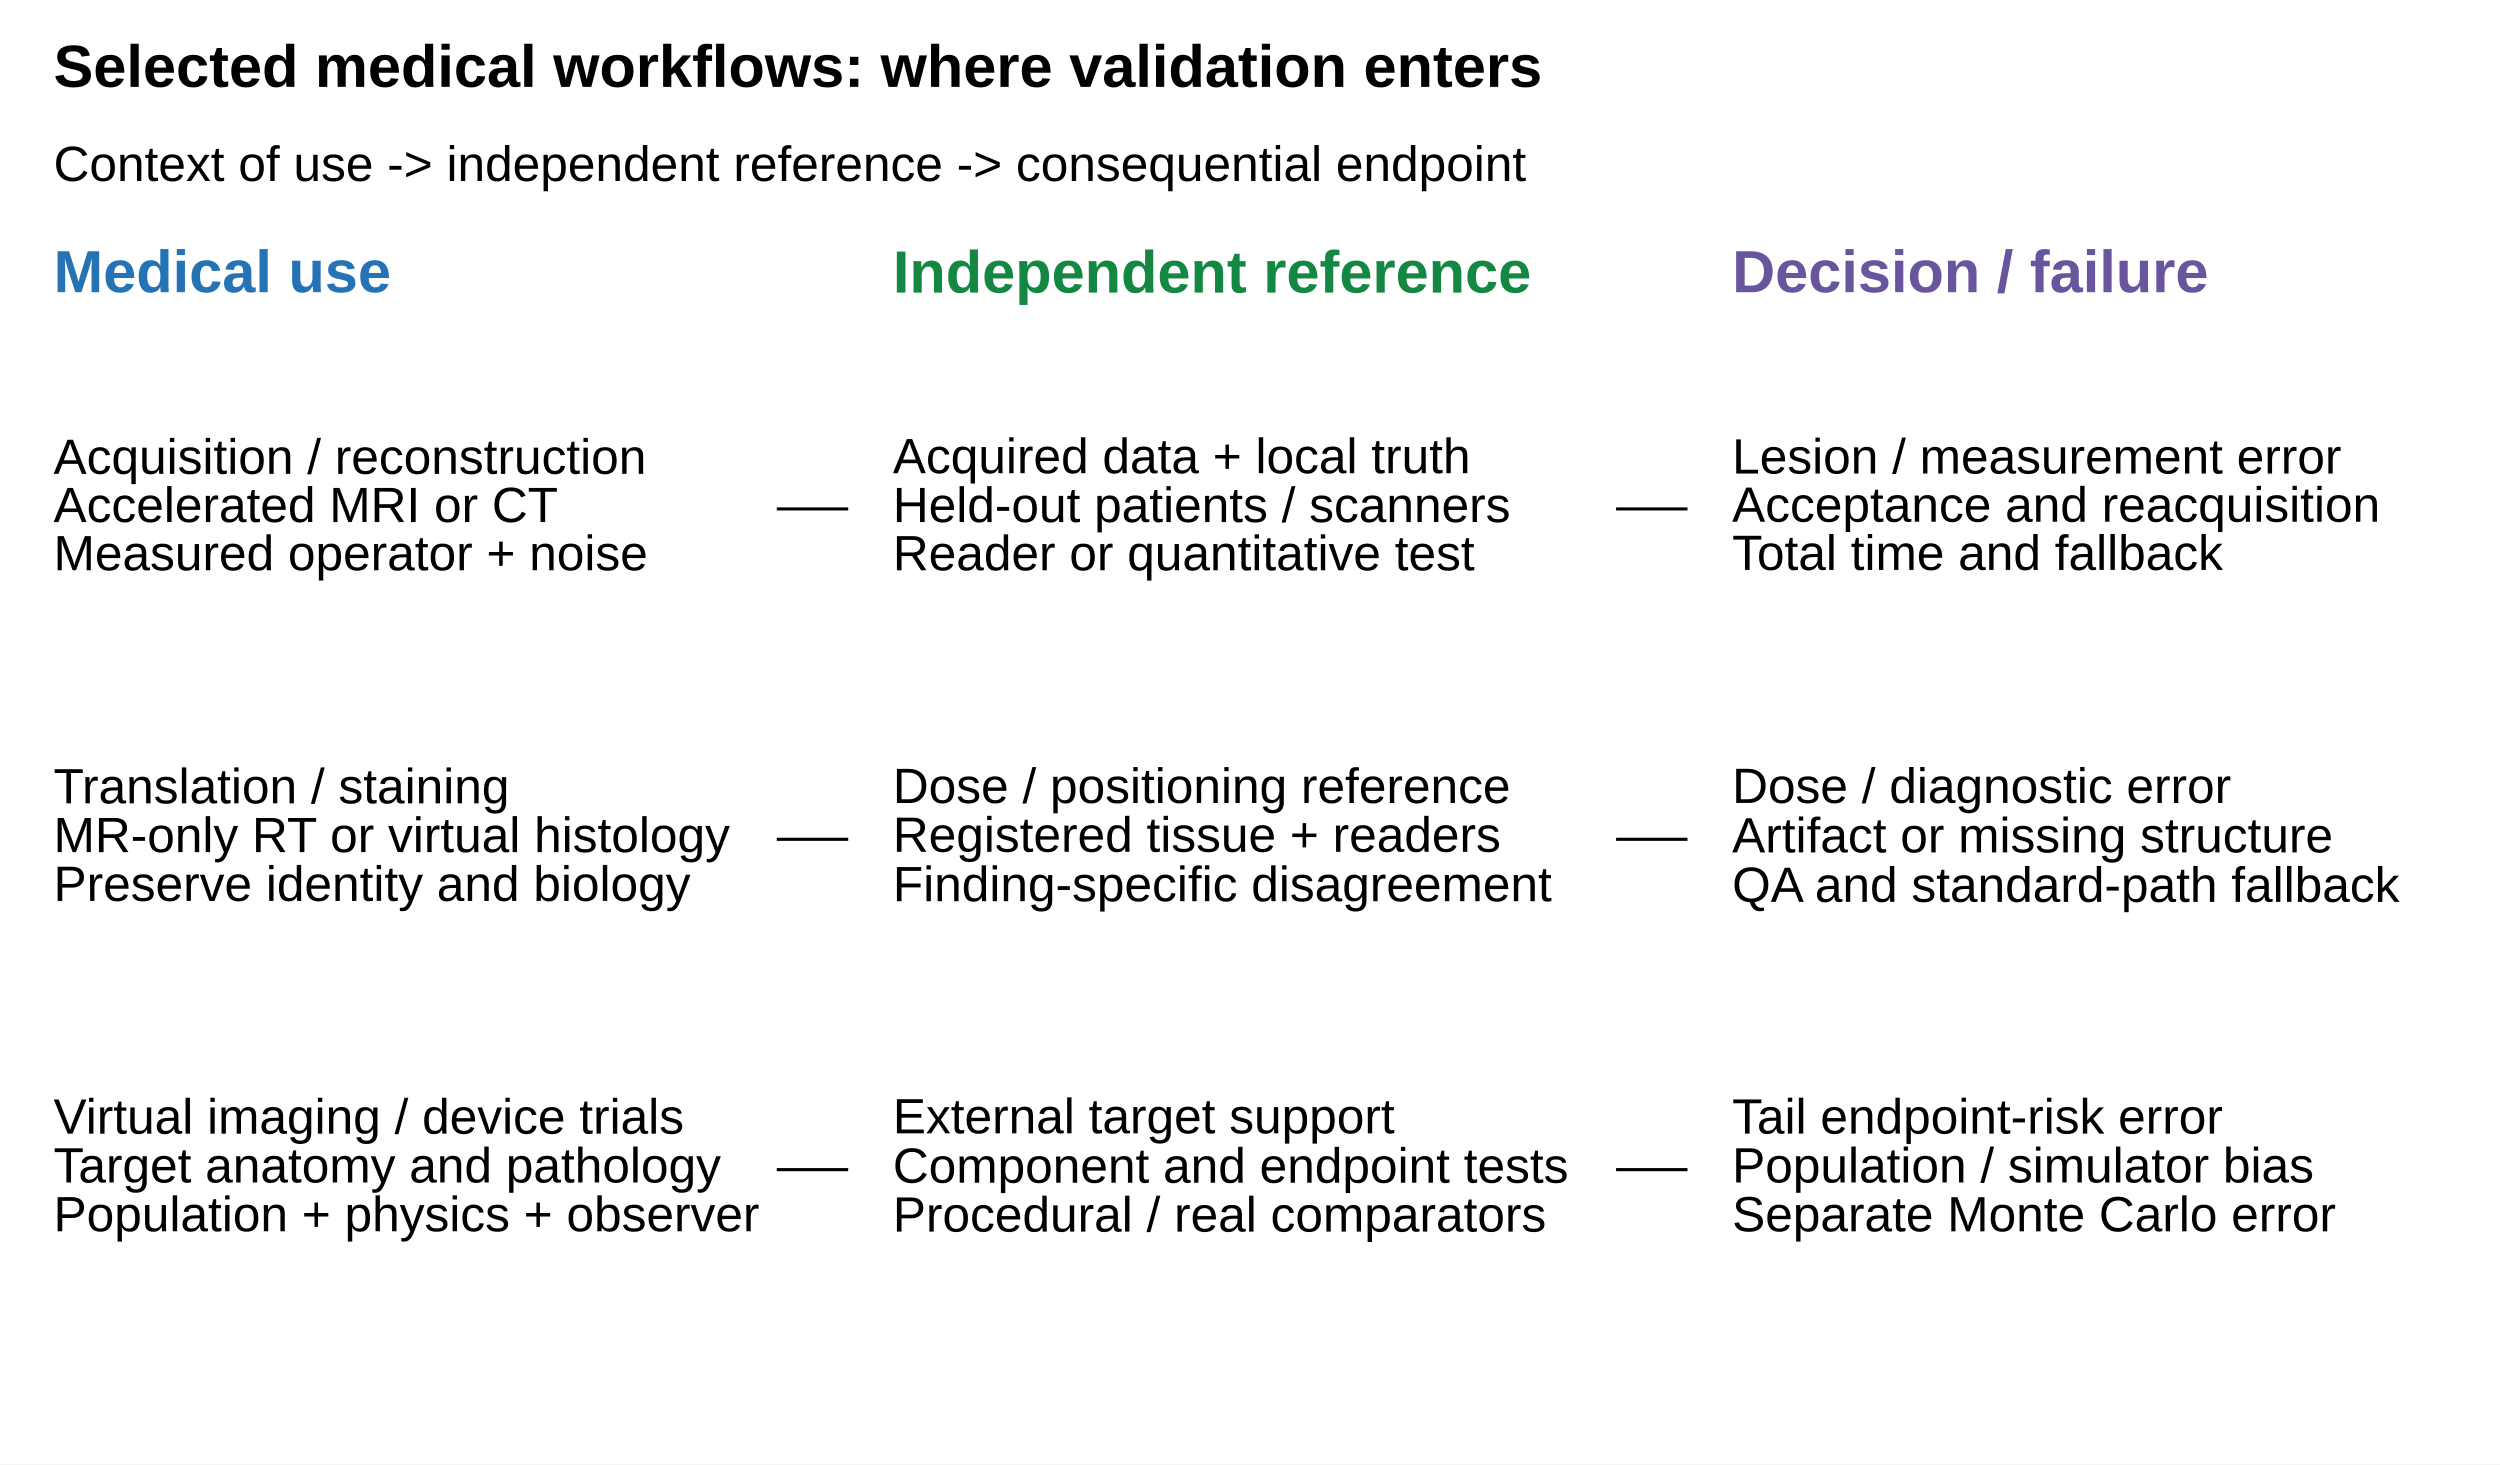
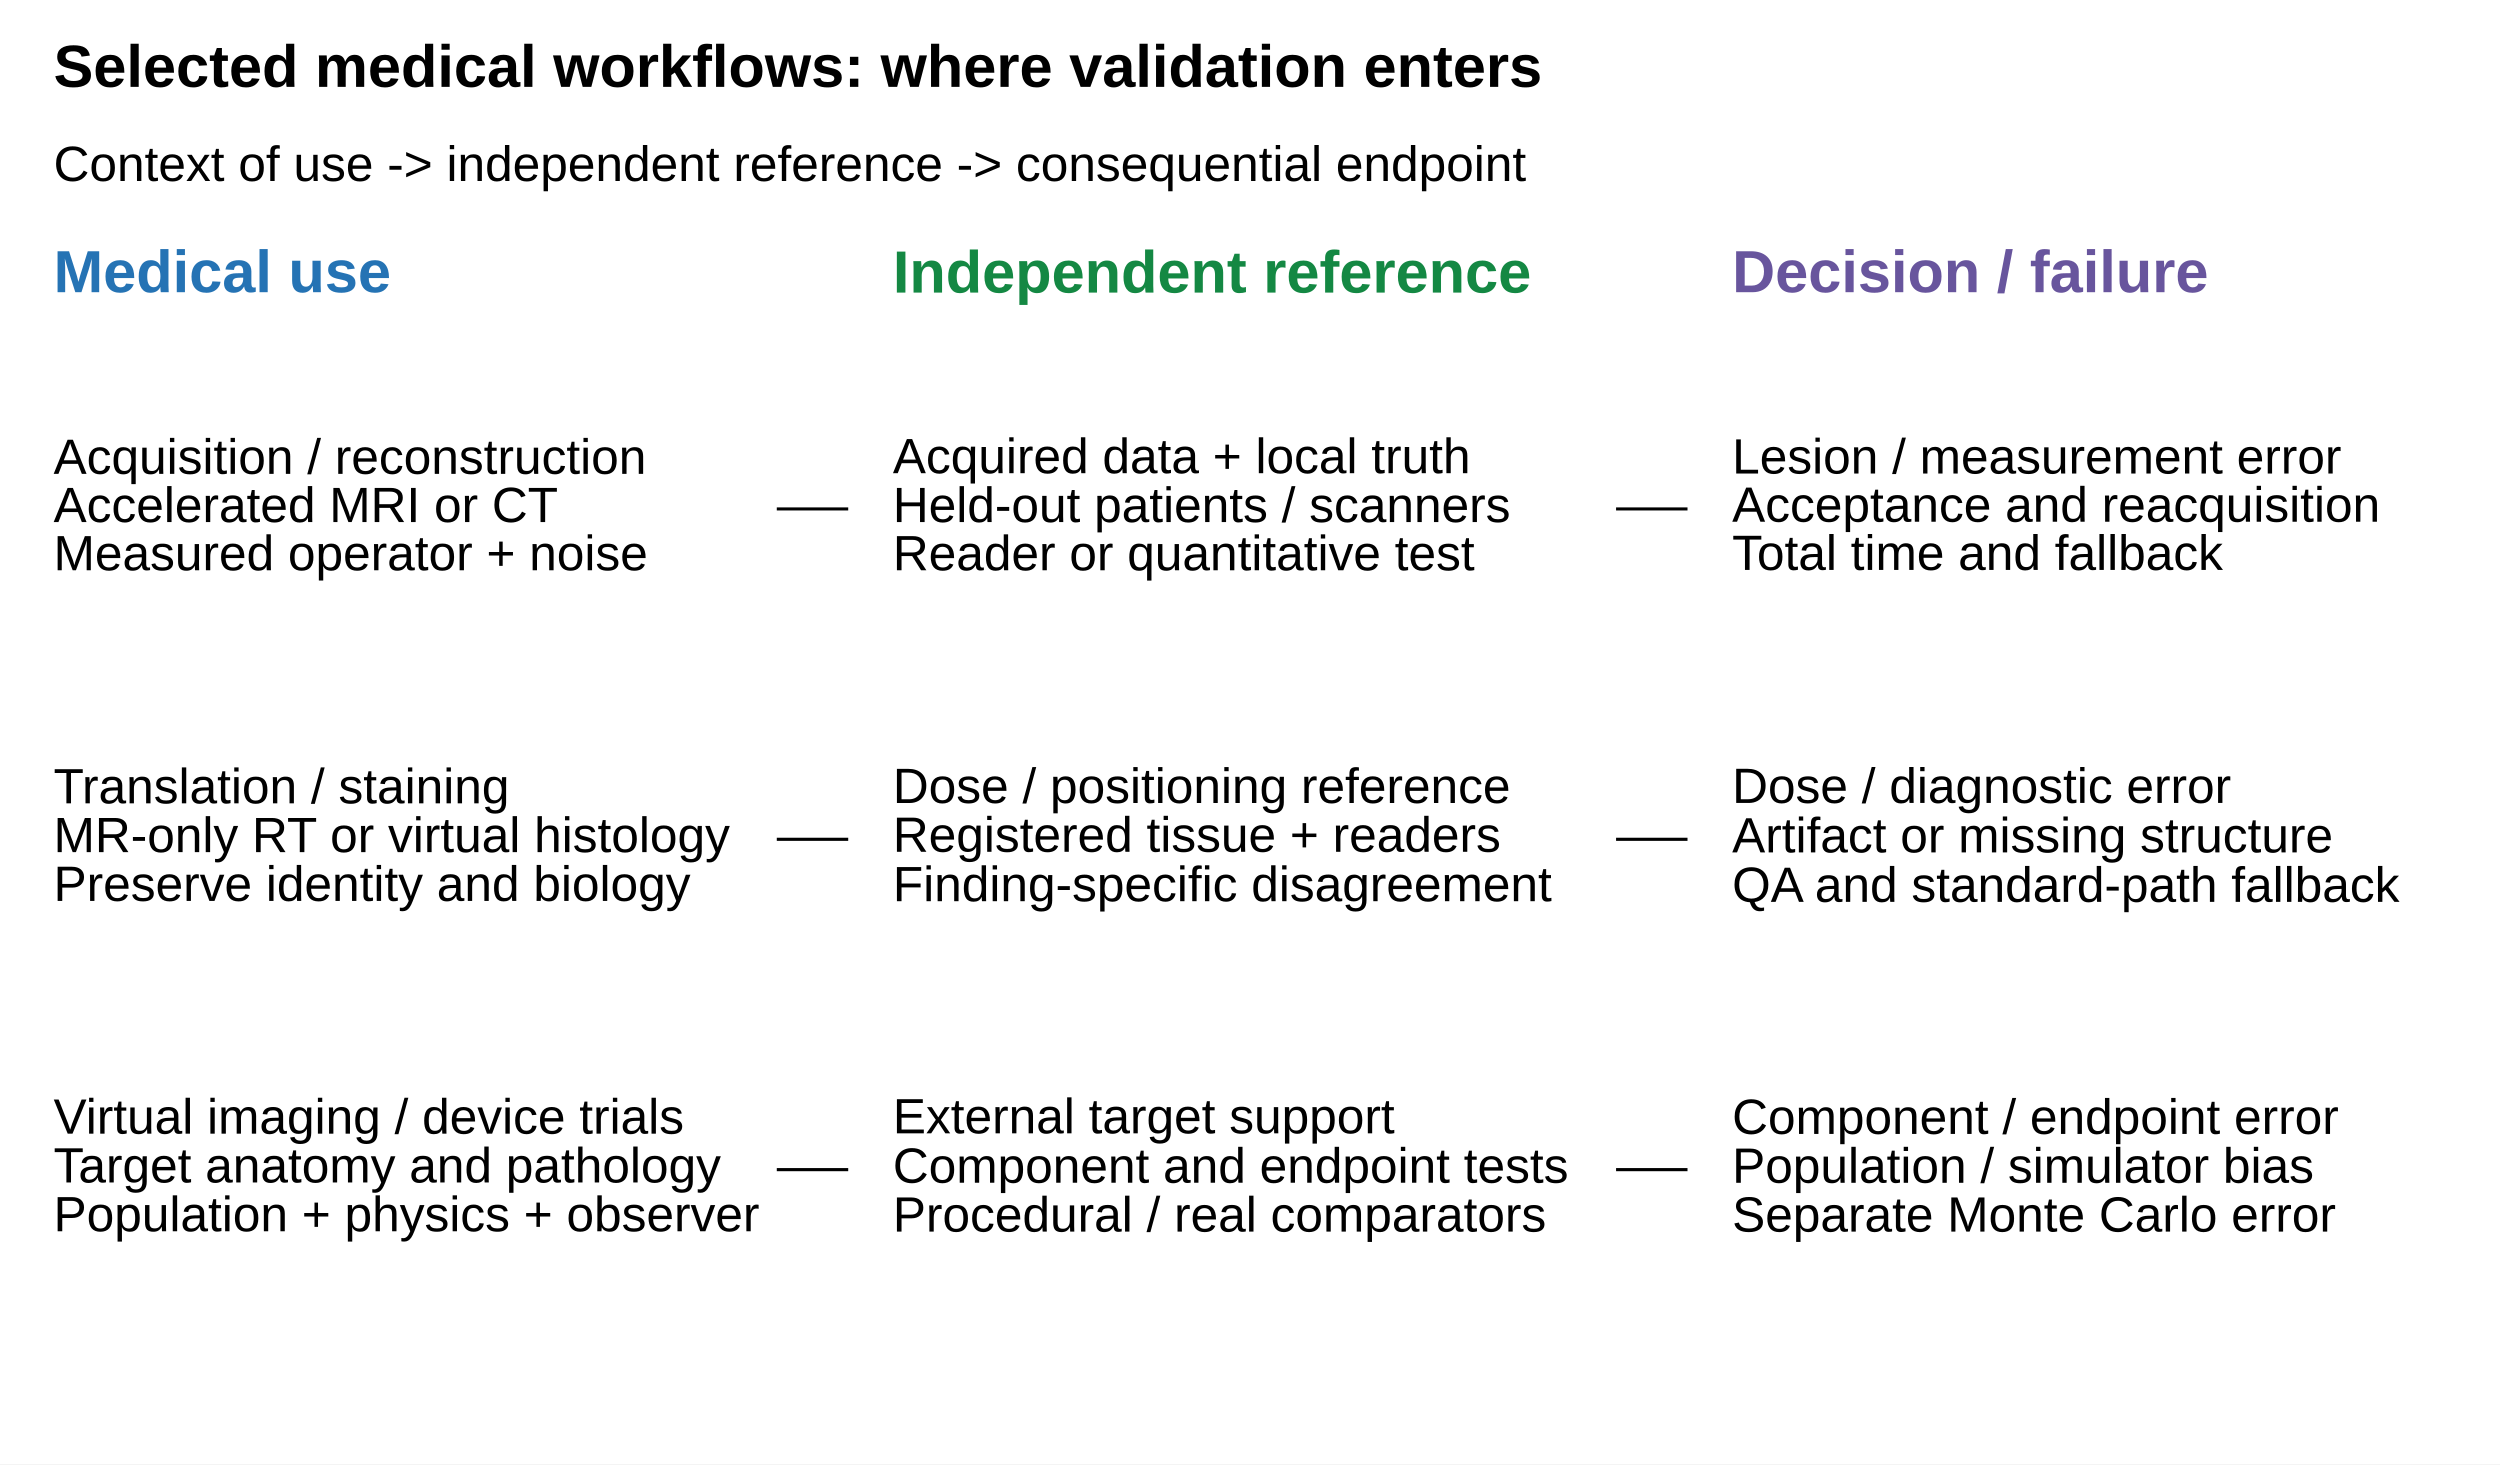
<svg xmlns="http://www.w3.org/2000/svg" width="1008pt" height="590.4pt" viewBox="0 0 1008 590.4" version="1.1">
  <defs>
    <style type="text/css">*{stroke-linejoin: round; stroke-linecap: butt}</style>
  </defs>
  <g id="figure_1">
    <g id="patch_1">
      <path d="M 0 590.4 L 1008 590.4 L 1008 0 L 0 0 z " style="fill: #ffffff" />
    </g>
    <g id="axes_1">
      <g id="line2d_1">
-         <path d="M 313.2 205.2 L 342 205.2 " clip-path="url(#p8c9248b2fc)" style="fill: none; stroke: #000000; stroke-width: 1.25" />
+         <path d="M 313.2 205.2 L 342 205.2 " clip-path="url(#p62c5c432cb)" style="fill: none; stroke: #000000; stroke-width: 1.25" />
      </g>
      <g id="line2d_2">
-         <path d="M 651.6 205.2 L 680.4 205.2 " clip-path="url(#p8c9248b2fc)" style="fill: none; stroke: #000000; stroke-width: 1.25" />
+         <path d="M 651.6 205.2 L 680.4 205.2 " clip-path="url(#p62c5c432cb)" style="fill: none; stroke: #000000; stroke-width: 1.25" />
      </g>
      <g id="line2d_3">
-         <path d="M 313.2 338.4 L 342 338.4 " clip-path="url(#p8c9248b2fc)" style="fill: none; stroke: #000000; stroke-width: 1.25" />
+         <path d="M 313.2 338.4 L 342 338.4 " clip-path="url(#p62c5c432cb)" style="fill: none; stroke: #000000; stroke-width: 1.25" />
      </g>
      <g id="line2d_4">
-         <path d="M 651.6 338.4 L 680.4 338.4 " clip-path="url(#p8c9248b2fc)" style="fill: none; stroke: #000000; stroke-width: 1.25" />
+         <path d="M 651.6 338.4 L 680.4 338.4 " clip-path="url(#p62c5c432cb)" style="fill: none; stroke: #000000; stroke-width: 1.25" />
      </g>
      <g id="line2d_5">
-         <path d="M 313.2 471.6 L 342 471.6 " clip-path="url(#p8c9248b2fc)" style="fill: none; stroke: #000000; stroke-width: 1.25" />
+         <path d="M 313.2 471.6 L 342 471.6 " clip-path="url(#p62c5c432cb)" style="fill: none; stroke: #000000; stroke-width: 1.25" />
      </g>
      <g id="line2d_6">
-         <path d="M 651.6 471.6 L 680.4 471.6 " clip-path="url(#p8c9248b2fc)" style="fill: none; stroke: #000000; stroke-width: 1.25" />
+         <path d="M 651.6 471.6 L 680.4 471.6 " clip-path="url(#p62c5c432cb)" style="fill: none; stroke: #000000; stroke-width: 1.25" />
      </g>
      <g id="text_1">
        <text style="font-weight: 700; font-size: 24px; font-family: 'Arial'; text-anchor: start" x="21.6" y="35.021" transform="rotate(-0 21.6 35.02125)">Selected medical workflows: where validation enters</text>
      </g>
      <g id="text_2">
        <text style="font-size: 20px; font-family: 'Arial'; text-anchor: start" x="21.6" y="72.972" transform="rotate(-0 21.6 72.97219)">Context of use -&gt; independent reference -&gt; consequential endpoint</text>
      </g>
      <g id="text_3">
        <text style="font-weight: 700; font-size: 24px; font-family: 'Arial'; text-anchor: start; fill: #2573b4" x="21.6" y="117.821" transform="rotate(-0 21.6 117.8213)">Medical use</text>
      </g>
      <g id="text_4">
        <text style="font-weight: 700; font-size: 24px; font-family: 'Arial'; text-anchor: start; fill: #148843" x="360" y="117.968" transform="rotate(-0 360 117.9675)">Independent reference</text>
      </g>
      <g id="text_5">
        <text style="font-weight: 700; font-size: 24px; font-family: 'Arial'; text-anchor: start; fill: #68559d" x="698.4" y="117.821" transform="rotate(-0 698.4 117.8213)">Decision / failure</text>
      </g>
      <g id="text_6">
        <text style="font-size: 20px; font-family: 'Arial'" transform="translate(21.6 191.0563)">Acquisition / reconstruction</text>
        <text style="font-size: 20px; font-family: 'Arial'" transform="translate(21.6 210.4922)">Accelerated MRI or CT</text>
        <text style="font-size: 20px; font-family: 'Arial'" transform="translate(21.6 229.9281)">Measured operator + noise</text>
      </g>
      <g id="text_7">
        <text style="font-size: 20px; font-family: 'Arial'" transform="translate(360 190.8028)">Acquired data + local truth</text>
        <text style="font-size: 20px; font-family: 'Arial'" transform="translate(360 210.5019)">Held-out patients / scanners</text>
        <text style="font-size: 20px; font-family: 'Arial'" transform="translate(360 229.9378)">Reader or quantitative test</text>
      </g>
      <g id="text_8">
        <text style="font-size: 20px; font-family: 'Arial'" transform="translate(698.4 190.9344)">Lesion / measurement error</text>
        <text style="font-size: 20px; font-family: 'Arial'" transform="translate(698.4 210.3703)">Acceptance and reacquisition</text>
        <text style="font-size: 20px; font-family: 'Arial'" transform="translate(698.4 229.8062)">Total time and fallback</text>
      </g>
      <g id="text_9">
        <text style="font-size: 20px; font-family: 'Arial'" transform="translate(21.6 323.9047)">Translation / staining</text>
        <text style="font-size: 20px; font-family: 'Arial'" transform="translate(21.6 343.575)">MR-only RT or virtual histology</text>
        <text style="font-size: 20px; font-family: 'Arial'" transform="translate(21.6 363.2452)">Preserve identity and biology</text>
      </g>
      <g id="text_10">
        <text style="font-size: 20px; font-family: 'Arial'" transform="translate(360 323.7731)">Dose / positioning reference</text>
        <text style="font-size: 20px; font-family: 'Arial'" transform="translate(360 343.4434)">Registered tissue + readers</text>
        <text style="font-size: 20px; font-family: 'Arial'" transform="translate(360 363.3769)">Finding-specific disagreement</text>
      </g>
      <g id="text_11">
        <text style="font-size: 20px; font-family: 'Arial'" transform="translate(698.4 323.7519)">Dose / diagnostic error</text>
        <text style="font-size: 20px; font-family: 'Arial'" transform="translate(698.4 343.6854)">Artifact or missing structure</text>
        <text style="font-size: 20px; font-family: 'Arial'" transform="translate(698.4 363.6324)">QA and standard-path fallback</text>
      </g>
      <g id="text_12">
        <text style="font-size: 20px; font-family: 'Arial'" transform="translate(21.6 457.1048)">Virtual imaging / device trials</text>
        <text style="font-size: 20px; font-family: 'Arial'" transform="translate(21.6 476.775)">Target anatomy and pathology</text>
        <text style="font-size: 20px; font-family: 'Arial'" transform="translate(21.6 496.4452)">Population + physics + observer</text>
      </g>
      <g id="text_13">
        <text style="font-size: 20px; font-family: 'Arial'" transform="translate(360 456.954)">External target support</text>
        <text style="font-size: 20px; font-family: 'Arial'" transform="translate(360 476.8875)">Component and endpoint tests</text>
        <text style="font-size: 20px; font-family: 'Arial'" transform="translate(360 496.5866)">Procedural / real comparators</text>
      </g>
      <g id="text_14">
-         <text style="font-size: 20px; font-family: 'Arial'" transform="translate(698.4 457.0712)">Tail endpoint-risk error</text>
-         <text style="font-size: 20px; font-family: 'Arial'" transform="translate(698.4 476.7703)">Population / simulator bias</text>
-         <text style="font-size: 20px; font-family: 'Arial'" transform="translate(698.4 496.4694)">Separate Monte Carlo error</text>
+         <text style="font-size: 20px; font-family: 'Arial'" transform="translate(698.4 457.1931)">Component / endpoint error</text>
+         <text style="font-size: 20px; font-family: 'Arial'" transform="translate(698.4 476.8922)">Population / simulator bias</text>
+         <text style="font-size: 20px; font-family: 'Arial'" transform="translate(698.4 496.5913)">Separate Monte Carlo error</text>
      </g>
    </g>
  </g>
  <defs>
-     <clipPath id="p8c9248b2fc">
+     <clipPath id="p62c5c432cb">
      <rect x="0" y="0" width="1008" height="590.4" />
    </clipPath>
  </defs>
</svg>
